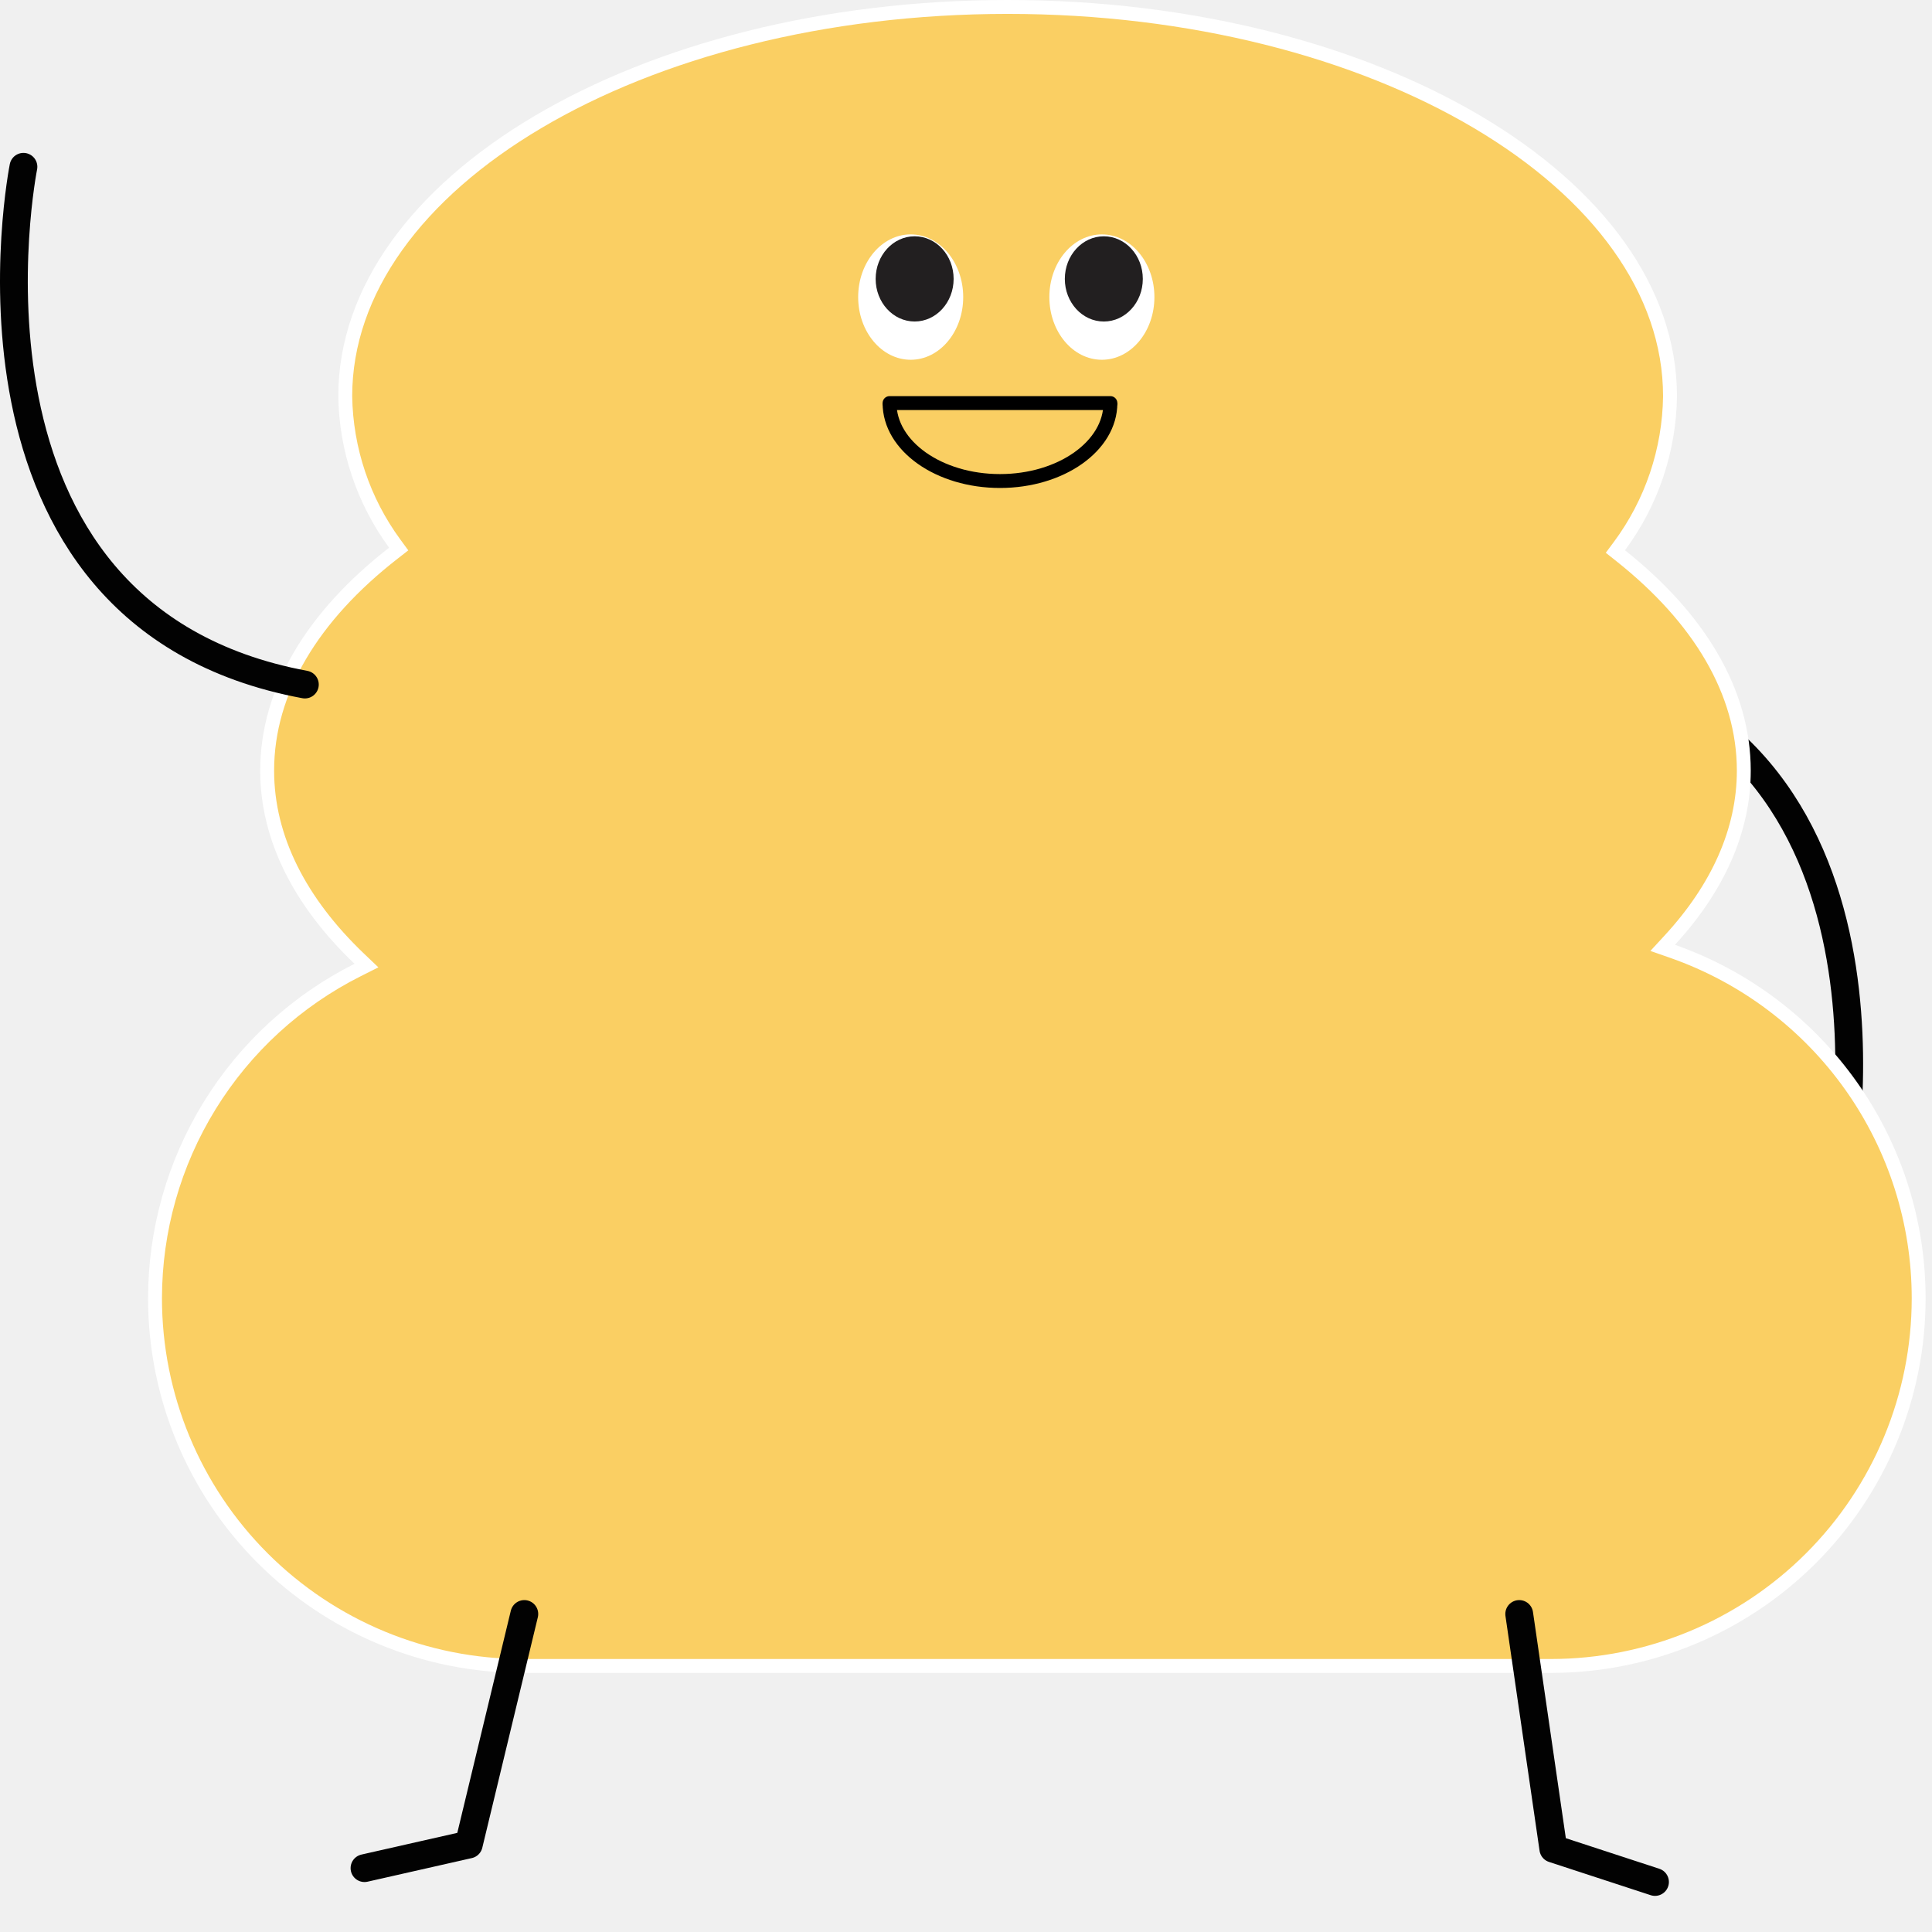
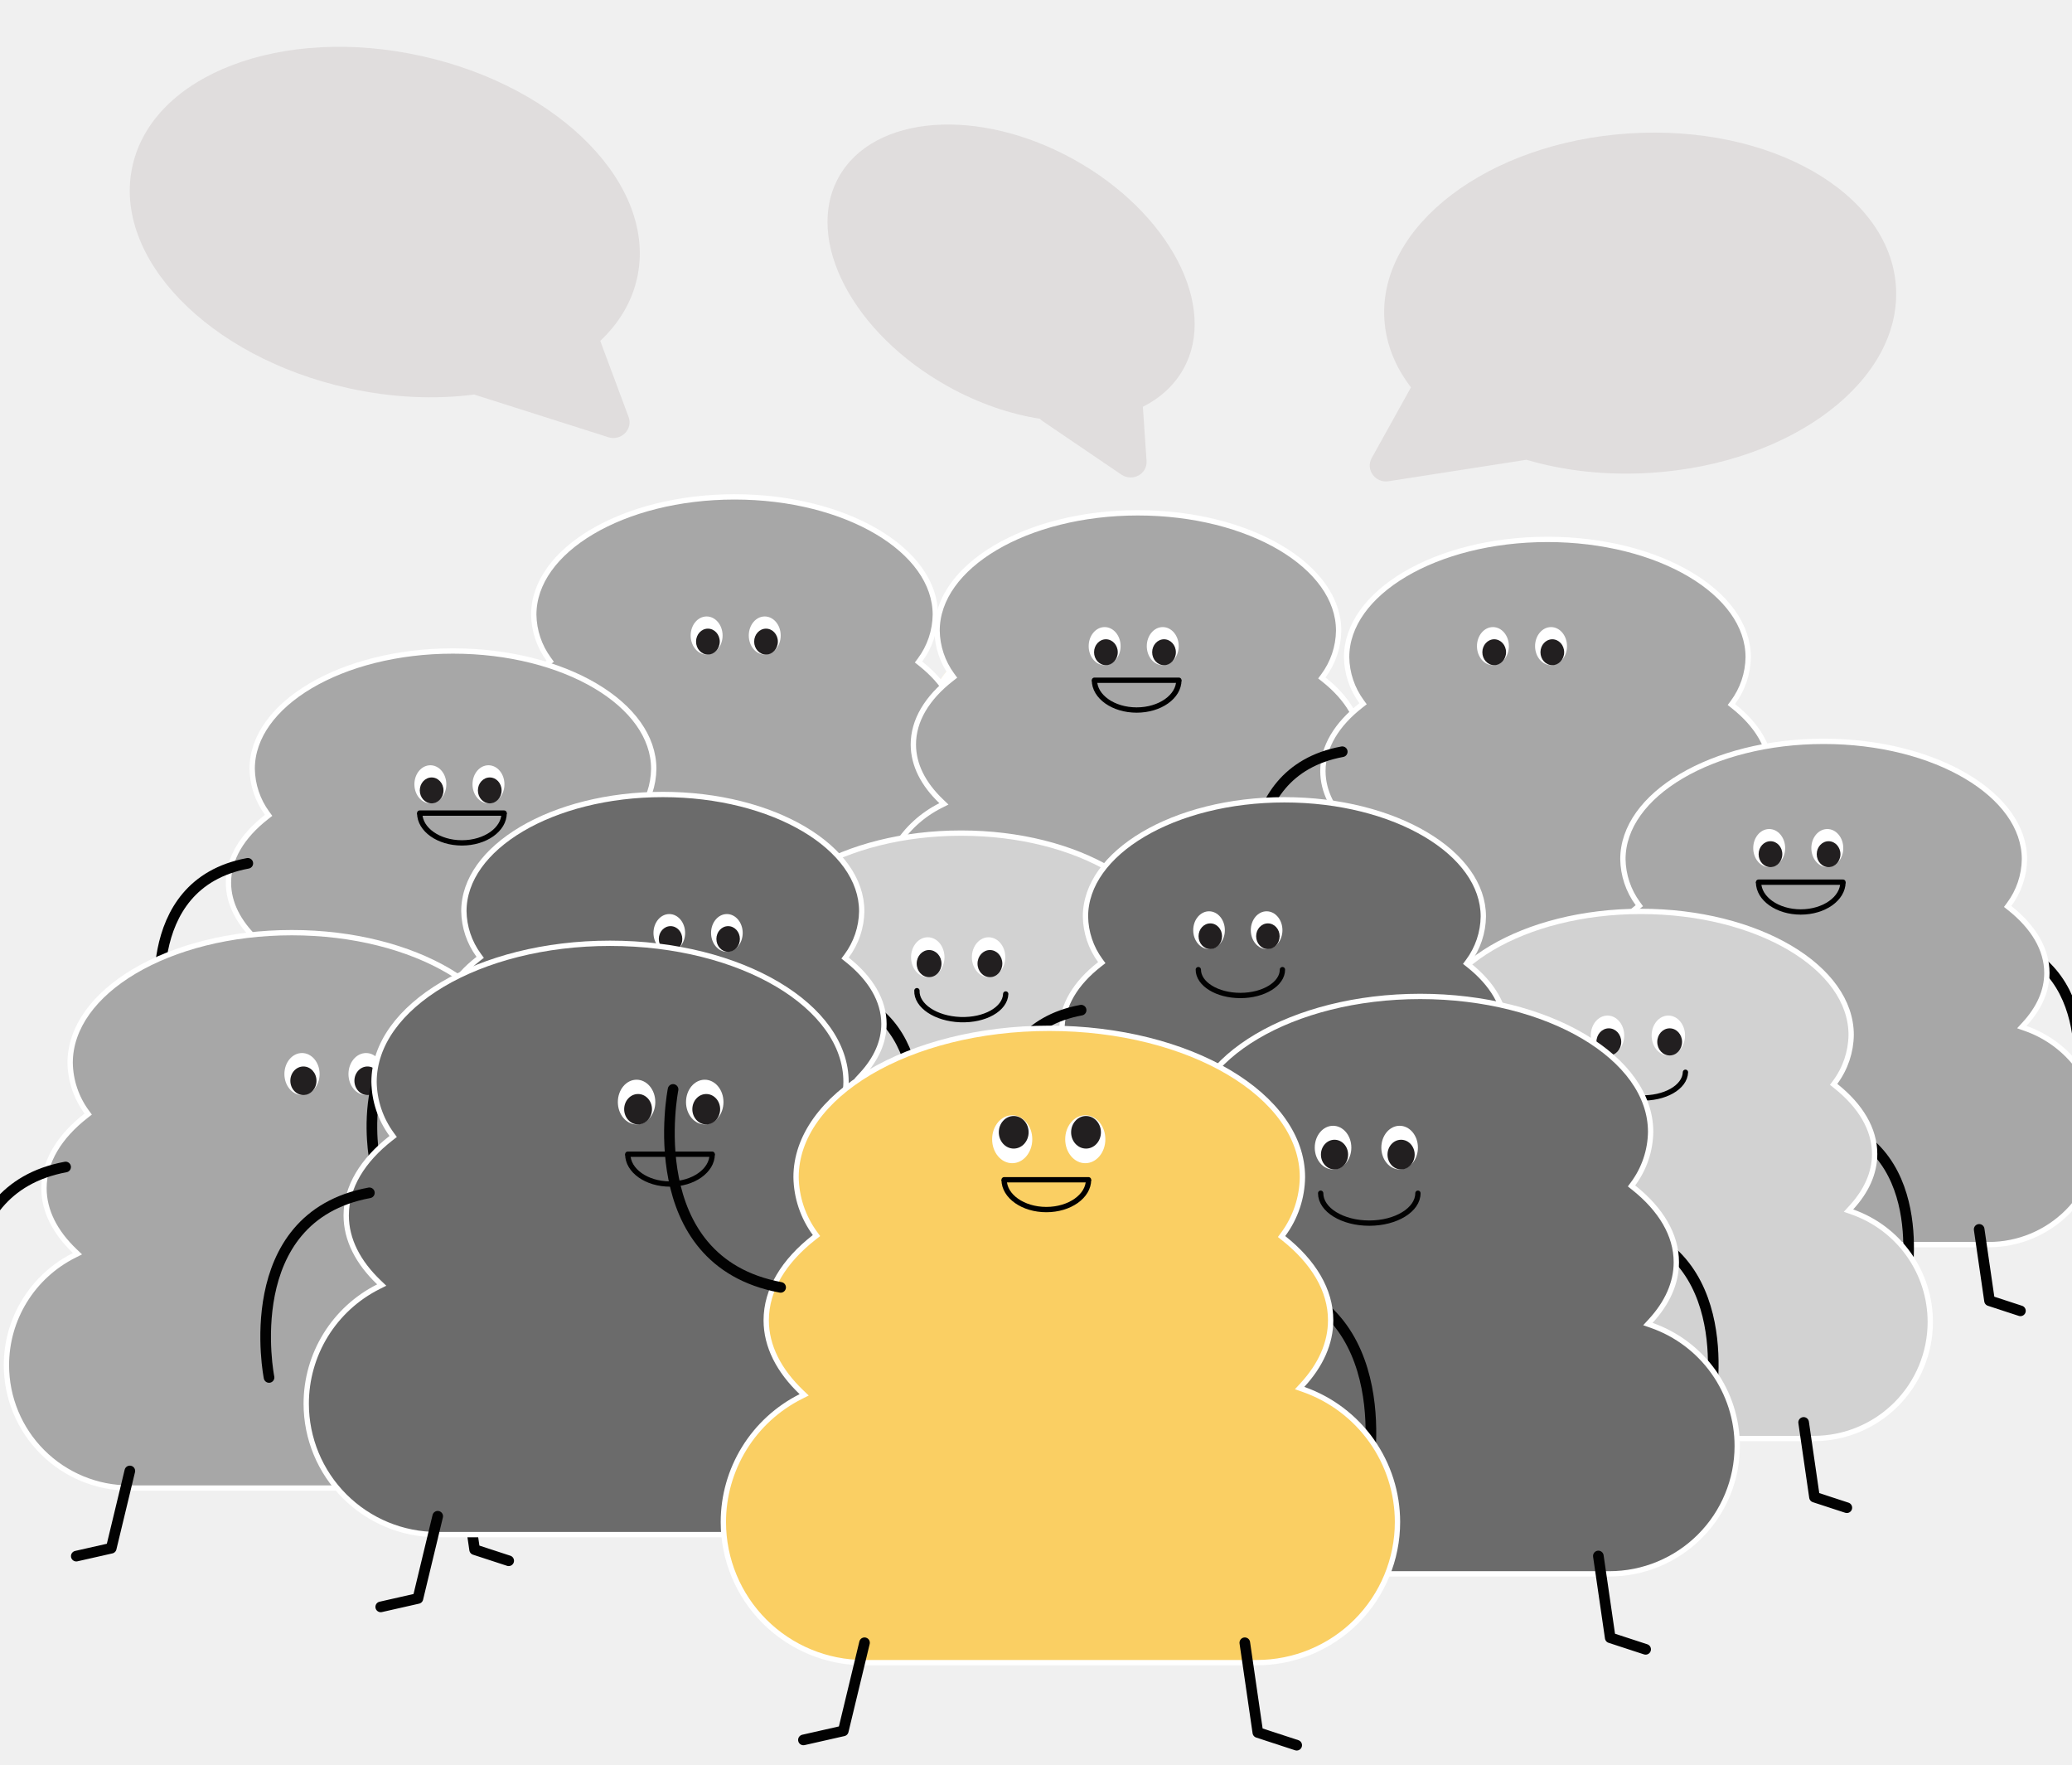
- <svg xmlns="http://www.w3.org/2000/svg" width="139" height="139" viewBox="0 0 139 139" fill="none">
-   <path d="M132.356 84.805C132.356 84.805 138.824 52.521 112.109 47.556" stroke="#020202" stroke-width="2" stroke-linecap="round" stroke-linejoin="round" />
-   <path d="M120.137 67.636L119.622 68.195L120.339 68.446C125.514 70.263 129.997 73.64 133.168 78.112C136.339 82.584 138.042 87.929 138.041 93.41C138.041 100.424 135.253 107.152 130.289 112.112C125.325 117.072 118.592 119.859 111.571 119.859H37.623C30.603 119.859 23.87 117.072 18.906 112.112C13.942 107.152 11.153 100.424 11.153 93.41C11.154 88.509 12.517 83.706 15.091 79.534C17.665 75.363 21.349 71.989 25.73 69.788L26.365 69.469L25.851 68.979C21.599 64.92 19.221 60.309 19.221 55.442C19.221 49.695 22.509 44.305 28.302 39.799L28.685 39.5L28.398 39.108C26.139 36.028 24.896 32.323 24.839 28.505C24.841 20.882 30.066 13.892 38.702 8.78C47.328 3.674 59.277 0.5 72.499 0.5C85.721 0.5 97.668 3.674 106.292 8.78C114.927 13.892 120.15 20.882 120.151 28.506C120.103 32.394 118.829 36.168 116.51 39.291L116.221 39.68L116.6 39.981C122.24 44.457 125.46 49.778 125.46 55.442C125.46 59.781 123.56 63.92 120.137 67.636Z" fill="#FACF63" stroke="white" />
-   <path d="M1.687 12C1.687 12 -4.774 44.285 21.934 49.25" stroke="#020202" stroke-width="2" stroke-linecap="round" stroke-linejoin="round" />
-   <path d="M37.723 116.12L33.727 132.706L26.224 134.405" stroke="#020202" stroke-width="2" stroke-linecap="round" stroke-linejoin="round" />
-   <path d="M109.302 116.12L111.755 133.008L119.071 135.401" stroke="#020202" stroke-width="2" stroke-linecap="round" stroke-linejoin="round" />
-   <path d="M65.521 25.884C67.608 25.884 69.299 23.864 69.299 21.374C69.299 18.884 67.608 16.864 65.521 16.864C63.434 16.864 61.742 18.884 61.742 21.374C61.742 23.864 63.434 25.884 65.521 25.884Z" fill="white" />
-   <path d="M65.805 23.131C67.355 23.131 68.61 21.759 68.61 20.066C68.61 18.372 67.355 17 65.805 17C64.256 17 63 18.372 63 20.066C63 21.759 64.256 23.131 65.805 23.131Z" fill="#221F20" />
-   <path d="M79.276 25.884C81.363 25.884 83.055 23.865 83.055 21.375C83.055 18.884 81.363 16.865 79.276 16.865C77.189 16.865 75.497 18.884 75.497 21.375C75.497 23.865 77.189 25.884 79.276 25.884Z" fill="white" />
-   <path d="M79.416 23.132C80.965 23.132 82.221 21.759 82.221 20.067C82.221 18.373 80.965 17.001 79.416 17.001C77.866 17.001 76.61 18.373 76.61 20.067C76.61 21.759 77.866 23.132 79.416 23.132Z" fill="#221F20" />
-   <path d="M79.889 29C79.889 32.097 76.332 34.608 71.945 34.608C67.557 34.608 64 32.097 64 29" stroke="black" />
-   <path d="M64 29H79.889" stroke="black" stroke-linecap="round" />
+ <svg xmlns="http://www.w3.org/2000/svg" width="390" height="332" viewBox="0 0 390 332" fill="none">
+   <mask id="path-1-inside-1_1821_811" fill="white">
+     <path fill-rule="evenodd" clip-rule="evenodd" d="M232.215 144.458C232.215 155.199 226.316 164.596 217.502 169.743C230.871 175.669 241.927 188.026 242.284 199.695C242.286 199.709 242.288 199.722 242.291 199.736L249.718 245.262C251.108 253.781 244.533 261.516 235.901 261.516H168.003C159.391 261.516 152.821 253.815 154.178 245.31L161.357 200.32C161.451 199.736 161.579 199.166 161.74 198.61C162.7 187.189 173.34 175.323 186.259 169.625C177.557 164.453 171.748 155.117 171.748 144.458C171.748 128.189 185.284 115 201.981 115C218.679 115 232.215 128.189 232.215 144.458Z" />
+   </mask>
+   <path fill-rule="evenodd" clip-rule="evenodd" d="M232.215 144.458C232.215 155.199 226.316 164.596 217.502 169.743C230.871 175.669 241.927 188.026 242.284 199.695C242.286 199.709 242.288 199.722 242.291 199.736L249.718 245.262C251.108 253.781 244.533 261.516 235.901 261.516H168.003C159.391 261.516 152.821 253.815 154.178 245.31L161.357 200.32C161.451 199.736 161.579 199.166 161.74 198.61C162.7 187.189 173.34 175.323 186.259 169.625C177.557 164.453 171.748 155.117 171.748 144.458C171.748 128.189 185.284 115 201.981 115C218.679 115 232.215 128.189 232.215 144.458Z" fill="#FFECBA" />
+   <path d="M217.502 169.743L216.494 168.016L213.118 169.988L216.692 171.572L217.502 169.743ZM242.284 199.695L240.285 199.756L240.289 199.891L240.311 200.023L242.284 199.695ZM242.291 199.736L244.264 199.414L244.264 199.414L242.291 199.736ZM249.718 245.262L247.744 245.584L247.744 245.584L249.718 245.262ZM154.178 245.31L152.203 244.995L152.203 244.995L154.178 245.31ZM161.357 200.32L159.382 200.005L159.382 200.005L161.357 200.32ZM161.74 198.61L163.661 199.168L163.717 198.977L163.733 198.778L161.74 198.61ZM186.259 169.625L187.066 171.455L190.617 169.889L187.281 167.906L186.259 169.625ZM218.511 171.471C227.898 165.989 234.215 155.955 234.215 144.458H230.215C230.215 154.442 224.734 163.204 216.494 168.016L218.511 171.471ZM244.283 199.634C244.086 193.205 240.964 186.78 236.299 181.273C231.619 175.748 225.266 170.997 218.313 167.915L216.692 171.572C223.108 174.416 228.967 178.806 233.247 183.858C237.541 188.928 240.125 194.515 240.285 199.756L244.283 199.634ZM240.311 200.023C240.313 200.034 240.315 200.046 240.317 200.059L244.264 199.414C244.262 199.399 244.259 199.383 244.257 199.367L240.311 200.023ZM240.317 200.058L247.744 245.584L251.692 244.94L244.264 199.414L240.317 200.058ZM247.744 245.584C248.936 252.886 243.3 259.516 235.901 259.516V263.516C245.766 263.516 253.281 254.676 251.692 244.94L247.744 245.584ZM235.901 259.516H168.003V263.516H235.901V259.516ZM168.003 259.516C160.621 259.516 154.99 252.915 156.153 245.625L152.203 244.995C150.652 254.714 158.161 263.516 168.003 263.516V259.516ZM156.153 245.625L163.332 200.635L159.382 200.005L152.203 244.995L156.153 245.625ZM163.332 200.635C163.412 200.134 163.523 199.644 163.661 199.168L159.82 198.052C159.635 198.687 159.489 199.339 159.382 200.005L163.332 200.635ZM185.452 167.795C178.723 170.763 172.59 175.332 167.999 180.667C163.42 185.987 160.273 192.192 159.747 198.443L163.733 198.778C164.168 193.607 166.82 188.169 171.031 183.276C175.23 178.397 180.876 174.185 187.066 171.455L185.452 167.795ZM169.748 144.458C169.748 155.867 175.969 165.835 185.237 171.344L187.281 167.906C179.145 163.07 173.748 154.366 173.748 144.458H169.748ZM201.981 113C184.228 113 169.748 127.036 169.748 144.458H173.748C173.748 129.342 186.339 117 201.981 117V113ZM234.215 144.458C234.215 127.036 219.734 113 201.981 113V117C217.623 117 230.215 129.342 230.215 144.458H234.215Z" fill="white" mask="url(#path-1-inside-1_1821_811)" />
+   <path d="M185.857 160.433C185.857 160.433 191.001 134.762 169.758 130.814" stroke="#020202" stroke-width="2" stroke-linecap="round" stroke-linejoin="round" />
+   <path d="M176.066 146.711L175.551 147.27L176.268 147.522C180.363 148.959 183.91 151.632 186.42 155.17C188.929 158.708 190.276 162.938 190.276 167.275C190.276 172.825 188.069 178.148 184.141 182.073C180.213 185.998 174.886 188.203 169.33 188.203H110.531C104.976 188.203 99.648 185.998 95.72 182.073C91.792 178.148 89.585 172.825 89.585 167.275C89.586 163.397 90.664 159.596 92.701 156.296C94.738 152.995 97.653 150.325 101.12 148.583L101.754 148.265L101.241 147.775C97.873 144.56 96.001 140.919 96.001 137.085C96.001 132.558 98.591 128.298 103.181 124.727L103.565 124.428L103.278 124.036C101.495 121.605 100.513 118.679 100.468 115.665C100.469 109.655 104.59 104.125 111.441 100.07C118.282 96.021 127.764 93.5 138.262 93.5C148.761 93.5 158.241 96.021 165.081 100.07C171.93 104.125 176.049 109.655 176.051 115.666C176.012 118.736 175.006 121.716 173.175 124.181L172.886 124.57L173.266 124.871C177.735 128.418 180.272 132.623 180.272 137.085C180.272 140.503 178.775 143.77 176.066 146.711Z" fill="#A7A7A7" stroke="white" />
+   <path d="M86.546 160.619C86.546 160.619 81.409 134.948 102.646 131" stroke="#020202" stroke-width="2" stroke-linecap="round" stroke-linejoin="round" />
+   <path d="M110.61 185.333L107.433 198.521L101.466 199.872" stroke="#020202" stroke-width="2" stroke-linecap="round" stroke-linejoin="round" />
+   <path d="M167.526 185.333L169.477 198.761L175.294 200.664" stroke="#020202" stroke-width="2" stroke-linecap="round" stroke-linejoin="round" />
+   <path d="M133.005 123.171C134.664 123.171 136.01 121.566 136.01 119.586C136.01 117.605 134.664 116 133.005 116C131.345 116 130 117.605 130 119.586C130 121.566 131.345 123.171 133.005 123.171Z" fill="white" />
+   <path d="M133.245 123.17C134.477 123.17 135.475 122.079 135.475 120.733C135.475 119.386 134.477 118.295 133.245 118.295C132.013 118.295 131.014 119.386 131.014 120.733C131.014 122.079 132.013 123.17 133.245 123.17Z" fill="#221F20" />
+   <path d="M143.943 123.172C145.602 123.172 146.947 121.567 146.947 119.586C146.947 117.606 145.602 116 143.943 116C142.283 116 140.938 117.606 140.938 119.586C140.938 121.567 142.283 123.172 143.943 123.172Z" fill="white" />
+   <path d="M144.182 123.171C145.414 123.171 146.413 122.08 146.413 120.734C146.413 119.387 145.414 118.296 144.182 118.296C142.95 118.296 141.952 119.387 141.952 120.734C141.952 122.08 142.95 123.171 144.182 123.171Z" fill="#221F20" />
+   <path d="M261.772 163.433C261.772 163.433 266.915 137.762 245.672 133.814" stroke="#020202" stroke-width="2" stroke-linecap="round" stroke-linejoin="round" />
+   <path d="M251.981 149.711L251.466 150.27L252.183 150.522C256.278 151.959 259.825 154.632 262.334 158.17C264.843 161.708 266.191 165.938 266.19 170.275C266.19 175.825 263.984 181.148 260.056 185.073C256.128 188.998 250.8 191.203 245.245 191.203H186.445C180.89 191.203 175.563 188.998 171.635 185.073C167.707 181.148 165.5 175.825 165.5 170.275C165.5 166.397 166.579 162.596 168.616 159.296C170.653 155.995 173.567 153.325 177.035 151.583L177.669 151.265L177.156 150.775C173.788 147.56 171.915 143.919 171.915 140.085C171.915 135.558 174.505 131.298 179.096 127.727L179.48 127.428L179.192 127.036C177.409 124.605 176.427 121.679 176.382 118.665C176.384 112.655 180.505 107.125 187.355 103.07C194.196 99.021 203.679 96.5 214.177 96.5C224.675 96.5 234.156 99.021 240.995 103.07C247.845 107.125 251.964 112.655 251.965 118.666C251.927 121.736 250.921 124.716 249.09 127.181L248.801 127.57L249.18 127.871C253.65 131.418 256.187 135.623 256.187 140.085C256.187 143.503 254.69 146.77 251.981 149.711Z" fill="#A7A7A7" stroke="white" />
+   <path d="M186.524 188.333L183.347 201.521L177.381 202.872" stroke="#020202" stroke-width="2" stroke-linecap="round" stroke-linejoin="round" />
+   <path d="M243.441 188.333L245.391 201.761L251.209 203.664" stroke="#020202" stroke-width="2" stroke-linecap="round" stroke-linejoin="round" />
+   <path d="M207.919 125.171C209.579 125.171 210.924 123.566 210.924 121.586C210.924 119.605 209.579 118 207.919 118C206.26 118 204.915 119.605 204.915 121.586C204.915 123.566 206.26 125.171 207.919 125.171Z" fill="white" />
+   <path d="M208.159 125.17C209.391 125.17 210.39 124.079 210.39 122.733C210.39 121.386 209.391 120.295 208.159 120.295C206.927 120.295 205.929 121.386 205.929 122.733C205.929 124.079 206.927 125.17 208.159 125.17Z" fill="#221F20" />
+   <path d="M218.857 125.172C220.517 125.172 221.862 123.567 221.862 121.586C221.862 119.606 220.517 118 218.857 118C217.198 118 215.852 119.606 215.852 121.586C215.852 123.567 217.198 125.172 218.857 125.172Z" fill="white" />
+   <path d="M219.097 125.171C220.329 125.171 221.327 124.08 221.327 122.734C221.327 121.387 220.329 120.296 219.097 120.296C217.865 120.296 216.866 121.387 216.866 122.734C216.866 124.08 217.865 125.171 219.097 125.171Z" fill="#221F20" />
+   <path d="M129.099 189.619C129.099 189.619 134.243 163.948 113 160" stroke="#020202" stroke-width="2" stroke-linecap="round" stroke-linejoin="round" />
+   <path d="M123.066 175.711L122.551 176.27L123.268 176.522C127.363 177.959 130.91 180.632 133.42 184.17C135.929 187.708 137.276 191.938 137.276 196.275C137.276 201.825 135.069 207.148 131.141 211.073C127.213 214.998 121.886 217.203 116.33 217.203H57.531C51.975 217.203 46.648 214.998 42.72 211.073C38.792 207.148 36.585 201.825 36.585 196.275C36.586 192.397 37.664 188.596 39.701 185.296C41.738 181.995 44.653 179.325 48.12 177.583L48.754 177.265L48.241 176.775C44.873 173.56 43.001 169.919 43.001 166.085C43.001 161.558 45.591 157.298 50.181 153.727L50.565 153.428L50.278 153.036C48.495 150.605 47.513 147.679 47.468 144.665C47.469 138.655 51.59 133.125 58.441 129.07C65.282 125.021 74.764 122.5 85.262 122.5C95.76 122.5 105.241 125.021 112.081 129.07C118.93 133.125 123.049 138.655 123.051 144.666C123.012 147.736 122.006 150.716 120.175 153.181L119.886 153.57L120.266 153.871C124.735 157.418 127.272 161.623 127.272 166.085C127.272 169.503 125.775 172.77 123.066 175.711Z" fill="#A7A7A7" stroke="white" />
+   <path d="M30.546 192.072C30.546 192.072 25.409 166.401 46.645 162.453" stroke="#020202" stroke-width="2" stroke-linecap="round" stroke-linejoin="round" />
+   <path d="M57.61 214.333L54.433 227.521L48.466 228.872" stroke="#020202" stroke-width="2" stroke-linecap="round" stroke-linejoin="round" />
+   <path d="M114.526 214.333L116.477 227.761L122.294 229.664" stroke="#020202" stroke-width="2" stroke-linecap="round" stroke-linejoin="round" />
+   <path d="M81.005 151.171C82.664 151.171 84.01 149.566 84.01 147.586C84.01 145.605 82.664 144 81.005 144C79.345 144 78 145.605 78 147.586C78 149.566 79.345 151.171 81.005 151.171Z" fill="white" />
+   <path d="M81.245 151.17C82.477 151.17 83.475 150.079 83.475 148.733C83.475 147.386 82.477 146.295 81.245 146.295C80.013 146.295 79.014 147.386 79.014 148.733C79.014 150.079 80.013 151.17 81.245 151.17Z" fill="#221F20" />
+   <path d="M91.943 151.172C93.602 151.172 94.947 149.567 94.947 147.586C94.947 145.606 93.602 144 91.943 144C90.283 144 88.938 145.606 88.938 147.586C88.938 149.567 90.283 151.172 91.943 151.172Z" fill="white" />
+   <path d="M92.182 151.171C93.414 151.171 94.413 150.08 94.413 148.734C94.413 147.387 93.414 146.296 92.182 146.296C90.95 146.296 89.951 147.387 89.951 148.734C89.951 150.08 90.95 151.171 92.182 151.171Z" fill="#221F20" />
+   <path d="M107.394 249.341C107.394 249.341 113.064 221.04 89.645 216.688" stroke="#020202" stroke-width="2" stroke-linecap="round" stroke-linejoin="round" />
+   <path d="M96.638 234.248L96.123 234.807L96.84 235.059C101.364 236.647 105.284 239.6 108.056 243.509C110.828 247.419 112.317 252.092 112.317 256.884C112.317 263.016 109.879 268.898 105.539 273.234C101.199 277.571 95.312 280.007 89.174 280.007H24.351C18.213 280.007 12.327 277.571 7.987 273.234C3.647 268.898 1.209 263.016 1.209 256.884C1.209 252.6 2.401 248.4 4.652 244.753C6.902 241.106 10.123 238.156 13.954 236.232L14.588 235.913L14.074 235.423C10.355 231.873 8.281 227.846 8.281 223.601C8.281 218.589 11.149 213.88 16.217 209.936L16.601 209.638L16.314 209.246C14.342 206.557 13.256 203.321 13.206 199.987C13.208 193.336 17.767 187.225 25.328 182.75C32.879 178.281 43.342 175.5 54.924 175.5C66.505 175.5 76.966 178.281 84.516 182.75C92.075 187.225 96.633 193.336 96.634 199.988C96.592 203.383 95.479 206.679 93.454 209.406L93.165 209.795L93.545 210.096C98.479 214.013 101.288 218.661 101.288 223.601C101.288 227.385 99.631 230.999 96.638 234.248Z" fill="#A7A7A7" stroke="white" />
+   <path d="M-5.398 252.25C-5.398 252.25 -11.061 223.949 12.351 219.597" stroke="#020202" stroke-width="2" stroke-linecap="round" stroke-linejoin="round" />
+   <path d="M24.438 276.792L20.936 291.331L14.358 292.82" stroke="#020202" stroke-width="2" stroke-linecap="round" stroke-linejoin="round" />
+   <path d="M87.185 276.792L89.335 291.596L95.749 293.693" stroke="#020202" stroke-width="2" stroke-linecap="round" stroke-linejoin="round" />
+   <path d="M56.844 206.057C58.674 206.057 60.157 204.288 60.157 202.104C60.157 199.921 58.674 198.151 56.844 198.151C55.015 198.151 53.532 199.921 53.532 202.104C53.532 204.288 55.015 206.057 56.844 206.057Z" fill="white" />
+   <path d="M57.109 206.056C58.467 206.056 59.568 204.853 59.568 203.369C59.568 201.885 58.467 200.682 57.109 200.682C55.751 200.682 54.65 201.885 54.65 203.369C54.65 204.853 55.751 206.056 57.109 206.056Z" fill="#221F20" />
+   <path d="M68.903 206.058C70.732 206.058 72.215 204.288 72.215 202.105C72.215 199.922 70.732 198.152 68.903 198.152C67.073 198.152 65.59 199.922 65.59 202.105C65.59 204.288 67.073 206.058 68.903 206.058Z" fill="white" />
+   <path d="M69.167 206.057C70.525 206.057 71.626 204.854 71.626 203.37C71.626 201.886 70.525 200.683 69.167 200.683C67.809 200.683 66.708 201.886 66.708 203.37C66.708 204.854 67.809 206.057 69.167 206.057Z" fill="#221F20" />
+   <path d="M338.857 168.433C338.857 168.433 344.001 142.762 322.758 138.814" stroke="#020202" stroke-width="2" stroke-linecap="round" stroke-linejoin="round" />
+   <path d="M329.066 154.711L328.551 155.27L329.268 155.522C333.363 156.959 336.91 159.632 339.42 163.17C341.929 166.708 343.276 170.938 343.276 175.275C343.276 180.825 341.069 186.148 337.141 190.073C333.213 193.998 327.886 196.203 322.33 196.203H263.531C257.976 196.203 252.648 193.998 248.72 190.073C244.792 186.148 242.585 180.825 242.585 175.275C242.586 171.397 243.664 167.596 245.701 164.296C247.738 160.995 250.653 158.325 254.12 156.583L254.754 156.265L254.241 155.775C250.873 152.56 249.001 148.919 249.001 145.085C249.001 140.558 251.591 136.298 256.181 132.727L256.565 132.428L256.278 132.036C254.495 129.605 253.513 126.679 253.468 123.665C253.469 117.655 257.59 112.125 264.441 108.07C271.282 104.021 280.764 101.5 291.262 101.5C301.761 101.5 311.241 104.021 318.081 108.07C324.93 112.125 329.049 117.655 329.051 123.666C329.012 126.736 328.006 129.716 326.175 132.181L325.886 132.57L326.266 132.871C330.735 136.418 333.272 140.623 333.272 145.085C333.272 148.503 331.775 151.77 329.066 154.711Z" fill="#A7A7A7" stroke="white" />
+   <path d="M236.546 171.072C236.546 171.072 231.409 145.401 252.646 141.453" stroke="#020202" stroke-width="2" stroke-linecap="round" stroke-linejoin="round" />
+   <path d="M263.61 193.333L260.433 206.521L254.466 207.872" stroke="#020202" stroke-width="2" stroke-linecap="round" stroke-linejoin="round" />
+   <path d="M320.526 193.333L322.477 206.761L328.294 208.664" stroke="#020202" stroke-width="2" stroke-linecap="round" stroke-linejoin="round" />
+   <path d="M281.005 125.171C282.664 125.171 284.01 123.566 284.01 121.586C284.01 119.605 282.664 118 281.005 118C279.345 118 278 119.605 278 121.586C278 123.566 279.345 125.171 281.005 125.171Z" fill="white" />
+   <path d="M281.245 125.17C282.477 125.17 283.475 124.079 283.475 122.733C283.475 121.386 282.477 120.295 281.245 120.295C280.013 120.295 279.014 121.386 279.014 122.733C279.014 124.079 280.013 125.17 281.245 125.17Z" fill="#221F20" />
+   <path d="M291.943 125.172C293.602 125.172 294.947 123.567 294.947 121.586C294.947 119.606 293.602 118 291.943 118C290.283 118 288.938 119.606 288.938 121.586C288.938 123.567 290.283 125.172 291.943 125.172Z" fill="white" />
+   <path d="M292.182 125.171C293.414 125.171 294.413 124.08 294.413 122.734C294.413 121.387 293.414 120.296 292.182 120.296C290.95 120.296 289.952 121.387 289.952 122.734C289.952 124.08 290.95 125.171 292.182 125.171Z" fill="#221F20" />
+   <path d="M390.857 206.433C390.857 206.433 396.001 180.762 374.758 176.814" stroke="#020202" stroke-width="2" stroke-linecap="round" stroke-linejoin="round" />
+   <path d="M381.066 192.711L380.551 193.27L381.268 193.522C385.363 194.959 388.91 197.632 391.42 201.17C393.929 204.708 395.276 208.938 395.276 213.275C395.276 218.825 393.069 224.148 389.141 228.073C385.213 231.998 379.886 234.203 374.33 234.203H315.531C309.976 234.203 304.648 231.998 300.72 228.073C296.792 224.148 294.585 218.825 294.585 213.275C294.586 209.397 295.664 205.596 297.701 202.296C299.738 198.995 302.653 196.325 306.12 194.583L306.754 194.265L306.241 193.775C302.873 190.56 301.001 186.919 301.001 183.085C301.001 178.558 303.591 174.298 308.181 170.727L308.565 170.428L308.278 170.036C306.495 167.605 305.513 164.679 305.468 161.665C305.469 155.655 309.59 150.125 316.441 146.07C323.282 142.021 332.764 139.5 343.262 139.5C353.761 139.5 363.241 142.021 370.081 146.07C376.93 150.125 381.049 155.655 381.051 161.666C381.012 164.736 380.006 167.716 378.175 170.181L377.886 170.57L378.266 170.871C382.735 174.418 385.272 178.623 385.272 183.085C385.272 186.503 383.775 189.77 381.066 192.711Z" fill="#A7A7A7" stroke="white" />
+   <path d="M288.546 209.072C288.546 209.072 283.409 183.401 304.646 179.453" stroke="#020202" stroke-width="2" stroke-linecap="round" stroke-linejoin="round" />
+   <path d="M315.61 231.333L312.433 244.521L306.466 245.872" stroke="#020202" stroke-width="2" stroke-linecap="round" stroke-linejoin="round" />
+   <path d="M372.526 231.333L374.477 244.761L380.294 246.664" stroke="#020202" stroke-width="2" stroke-linecap="round" stroke-linejoin="round" />
+   <path d="M333.005 163.171C334.664 163.171 336.01 161.566 336.01 159.586C336.01 157.605 334.664 156 333.005 156C331.345 156 330 157.605 330 159.586C330 161.566 331.345 163.171 333.005 163.171Z" fill="white" />
+   <path d="M333.245 163.17C334.477 163.17 335.475 162.079 335.475 160.733C335.475 159.386 334.477 158.295 333.245 158.295C332.013 158.295 331.014 159.386 331.014 160.733C331.014 162.079 332.013 163.17 333.245 163.17Z" fill="#221F20" />
+   <path d="M343.943 163.172C345.602 163.172 346.947 161.567 346.947 159.586C346.947 157.606 345.602 156 343.943 156C342.283 156 340.938 157.606 340.938 159.586C340.938 161.567 342.283 163.172 343.943 163.172Z" fill="white" />
+   <path d="M344.182 163.171C345.414 163.171 346.413 162.08 346.413 160.734C346.413 159.387 345.414 158.296 344.182 158.296C342.95 158.296 341.952 159.387 341.952 160.734C341.952 162.08 342.95 163.171 344.182 163.171Z" fill="#221F20" />
+   <path d="M230.735 226.859C230.735 226.859 236.119 199.985 213.881 195.852" stroke="#020202" stroke-width="2" stroke-linecap="round" stroke-linejoin="round" />
+   <path d="M220.502 212.51L219.987 213.069L220.704 213.321C224.995 214.827 228.713 217.628 231.342 221.336C233.972 225.044 235.384 229.477 235.384 234.022C235.384 239.839 233.071 245.417 228.955 249.53C224.838 253.644 219.255 255.954 213.433 255.954H151.878C146.056 255.954 140.473 253.644 136.357 249.53C132.24 245.417 129.928 239.839 129.928 234.022C129.928 229.958 131.059 225.975 133.193 222.516C135.328 219.057 138.382 216.259 142.016 214.434L142.65 214.115L142.137 213.625C138.608 210.257 136.644 206.439 136.644 202.417C136.644 197.668 139.361 193.203 144.17 189.461L144.554 189.163L144.266 188.771C142.397 186.221 141.367 183.154 141.32 179.994C141.322 173.69 145.643 167.895 152.819 163.647C159.985 159.406 169.916 156.766 180.909 156.766C191.903 156.766 201.832 159.406 208.996 163.647C216.17 167.895 220.49 173.69 220.492 179.994C220.452 183.213 219.397 186.337 217.477 188.923L217.188 189.312L217.568 189.613C222.25 193.329 224.911 197.737 224.911 202.417C224.911 206.002 223.341 209.428 220.502 212.51Z" fill="#D2D2D2" stroke="white" />
+   <path d="M123.629 229.622C123.629 229.622 118.251 202.748 140.483 198.615" stroke="#020202" stroke-width="2" stroke-linecap="round" stroke-linejoin="round" />
+   <path d="M151.961 252.926L148.635 266.732L142.389 268.147" stroke="#020202" stroke-width="2" stroke-linecap="round" stroke-linejoin="round" />
+   <path d="M211.545 252.926L213.586 266.984L219.676 268.976" stroke="#020202" stroke-width="2" stroke-linecap="round" stroke-linejoin="round" />
+   <path d="M174.627 183.875C176.365 183.875 177.773 182.194 177.773 180.121C177.773 178.048 176.365 176.367 174.627 176.367C172.89 176.367 171.482 178.048 171.482 180.121C171.482 182.194 172.89 183.875 174.627 183.875Z" fill="white" />
+   <path d="M174.878 183.873C176.168 183.873 177.213 182.731 177.213 181.321C177.213 179.912 176.168 178.77 174.878 178.77C173.589 178.77 172.543 179.912 172.543 181.321C172.543 182.731 173.589 183.873 174.878 183.873Z" fill="#221F20" />
+   <path d="M186.078 183.875C187.815 183.875 189.223 182.194 189.223 180.121C189.223 178.048 187.815 176.368 186.078 176.368C184.34 176.368 182.932 178.048 182.932 180.121C182.932 182.194 184.34 183.875 186.078 183.875Z" fill="white" />
+   <path d="M186.328 183.874C187.618 183.874 188.663 182.732 188.663 181.322C188.663 179.913 187.618 178.771 186.328 178.771C185.039 178.771 183.993 179.913 183.993 181.322C183.993 182.732 185.039 183.874 186.328 183.874Z" fill="#221F20" />
+   <path d="M189.299 187.037C189.194 189.869 185.381 192.037 180.752 191.866C176.124 191.694 172.481 189.257 172.586 186.417" stroke="#020202" stroke-linecap="round" stroke-linejoin="round" />
+   <path d="M358.678 241.593C358.678 241.593 364.062 214.719 341.824 210.586" stroke="#020202" stroke-width="2" stroke-linecap="round" stroke-linejoin="round" />
+   <path d="M348.444 227.244L347.93 227.803L348.647 228.055C352.938 229.561 356.655 232.362 359.285 236.07C361.915 239.778 363.327 244.211 363.326 248.755C363.326 254.572 361.014 260.151 356.897 264.264C352.781 268.377 347.198 270.688 341.376 270.688H279.821C273.999 270.688 268.416 268.377 264.299 264.264C260.183 260.151 257.87 254.572 257.87 248.755C257.871 244.692 259.001 240.708 261.136 237.249C263.27 233.791 266.325 230.992 269.959 229.167L270.593 228.849L270.079 228.359C266.551 224.991 264.586 221.173 264.586 217.151C264.586 212.402 267.303 207.937 272.113 204.195L272.496 203.897L272.209 203.505C270.339 200.955 269.31 197.888 269.263 194.727C269.265 188.424 273.586 182.628 280.761 178.381C287.927 174.14 297.858 171.5 308.852 171.5C319.846 171.5 329.775 174.14 336.939 178.381C344.113 182.628 348.433 188.424 348.434 194.728C348.394 197.947 347.339 201.071 345.42 203.657L345.131 204.045L345.51 204.346C350.192 208.063 352.854 212.47 352.854 217.151C352.854 220.736 351.283 224.162 348.444 227.244Z" fill="#D2D2D2" stroke="white" />
+   <path d="M251.572 244.356C251.572 244.356 246.194 217.482 268.426 213.349" stroke="#020202" stroke-width="2" stroke-linecap="round" stroke-linejoin="round" />
+   <path d="M279.903 267.659L276.578 281.466L270.332 282.88" stroke="#020202" stroke-width="2" stroke-linecap="round" stroke-linejoin="round" />
+   <path d="M339.487 267.659L341.529 281.717L347.619 283.709" stroke="#020202" stroke-width="2" stroke-linecap="round" stroke-linejoin="round" />
+   <path d="M302.57 198.608C304.307 198.608 305.716 196.928 305.716 194.854C305.716 192.781 304.307 191.101 302.57 191.101C300.833 191.101 299.424 192.781 299.424 194.854C299.424 196.928 300.833 198.608 302.57 198.608Z" fill="white" />
+   <path d="M302.821 198.607C304.11 198.607 305.156 197.464 305.156 196.055C305.156 194.646 304.11 193.503 302.821 193.503C301.531 193.503 300.486 194.646 300.486 196.055C300.486 197.464 301.531 198.607 302.821 198.607Z" fill="#221F20" />
+   <path d="M314.02 198.609C315.758 198.609 317.166 196.928 317.166 194.855C317.166 192.782 315.758 191.101 314.02 191.101C312.283 191.101 310.875 192.782 310.875 194.855C310.875 196.928 312.283 198.609 314.02 198.609Z" fill="white" />
+   <path d="M314.271 198.608C315.561 198.608 316.606 197.465 316.606 196.056C316.606 194.647 315.561 193.504 314.271 193.504C312.981 193.504 311.936 194.647 311.936 196.056C311.936 197.465 312.981 198.608 314.271 198.608Z" fill="#221F20" />
+   <path d="M317.242 201.77C317.137 204.603 313.323 206.771 308.695 206.599C304.066 206.428 300.423 203.99 300.528 201.151" stroke="#020202" stroke-linecap="round" stroke-linejoin="round" />
+   <path d="M288.92 216.819C288.92 216.819 294.016 191.381 272.967 187.469" stroke="#020202" stroke-width="2" stroke-linecap="round" stroke-linejoin="round" />
+   <path d="M279.215 203.219L278.7 203.778L279.417 204.029C283.474 205.453 286.988 208.101 289.474 211.606C291.959 215.112 293.294 219.302 293.294 223.598C293.294 229.097 291.108 234.37 287.216 238.259C283.325 242.147 278.047 244.331 272.544 244.331H214.28C208.777 244.331 203.499 242.147 199.607 238.259C195.716 234.37 193.53 229.097 193.53 223.598C193.53 219.757 194.599 215.991 196.617 212.721C198.635 209.452 201.522 206.806 204.957 205.081L205.591 204.763L205.078 204.273C201.741 201.088 199.887 197.481 199.887 193.683C199.887 189.199 202.452 184.98 207 181.441L207.384 181.143L207.096 180.751C205.33 178.342 204.358 175.444 204.313 172.458C204.315 166.505 208.396 161.027 215.184 157.009C221.962 152.998 231.357 150.5 241.759 150.5C252.161 150.5 261.554 152.998 268.331 157.009C275.117 161.027 279.197 166.506 279.198 172.459C279.16 175.5 278.164 178.452 276.35 180.895L276.061 181.283L276.44 181.584C280.869 185.099 283.381 189.264 283.381 193.683C283.381 197.069 281.899 200.305 279.215 203.219Z" fill="#6B6B6B" stroke="white" />
+   <path d="M187.541 219.433C187.541 219.433 182.451 193.996 203.494 190.084" stroke="#020202" stroke-width="2" stroke-linecap="round" stroke-linejoin="round" />
+   <path d="M214.358 241.491L211.21 254.56L205.298 255.898" stroke="#020202" stroke-width="2" stroke-linecap="round" stroke-linejoin="round" />
+   <path d="M270.756 241.491L272.689 254.798L278.453 256.683" stroke="#020202" stroke-width="2" stroke-linecap="round" stroke-linejoin="round" />
+   <path d="M227.571 178.588C229.215 178.588 230.548 176.997 230.548 175.035C230.548 173.072 229.215 171.482 227.571 171.482C225.926 171.482 224.593 173.072 224.593 175.035C224.593 176.997 225.926 178.588 227.571 178.588Z" fill="white" />
+   <path d="M227.808 178.587C229.029 178.587 230.018 177.505 230.018 176.171C230.018 174.837 229.029 173.756 227.808 173.756C226.587 173.756 225.598 174.837 225.598 176.171C225.598 177.505 226.587 178.587 227.808 178.587Z" fill="#221F20" />
+   <path d="M238.408 178.588C240.053 178.588 241.386 176.998 241.386 175.035C241.386 173.073 240.053 171.482 238.408 171.482C236.764 171.482 235.431 173.073 235.431 175.035C235.431 176.998 236.764 178.588 238.408 178.588Z" fill="white" />
+   <path d="M238.646 178.587C239.867 178.587 240.856 177.506 240.856 176.172C240.856 174.838 239.867 173.756 238.646 173.756C237.425 173.756 236.436 174.838 236.436 176.172C236.436 177.506 237.425 178.587 238.646 178.587Z" fill="#221F20" />
+   <path d="M241.385 182.457C241.385 185.14 237.854 187.324 233.47 187.324C229.086 187.324 225.554 185.146 225.554 182.457" stroke="#020202" stroke-linecap="round" stroke-linejoin="round" />
+   <path d="M171.92 215.819C171.92 215.819 177.016 190.381 155.967 186.469" stroke="#020202" stroke-width="2" stroke-linecap="round" stroke-linejoin="round" />
+   <path d="M162.215 202.219L161.7 202.778L162.417 203.029C166.474 204.453 169.988 207.101 172.474 210.606C174.959 214.112 176.294 218.302 176.294 222.598C176.294 228.097 174.108 233.37 170.216 237.259C166.325 241.147 161.047 243.331 155.544 243.331H97.28C91.776 243.331 86.499 241.147 82.607 237.259C78.716 233.37 76.53 228.097 76.53 222.598C76.53 218.757 77.599 214.991 79.617 211.721C81.635 208.452 84.522 205.806 87.957 204.081L88.591 203.763L88.078 203.273C84.742 200.088 82.887 196.481 82.887 192.683C82.887 188.199 85.452 183.98 90 180.441L90.384 180.143L90.097 179.751C88.33 177.342 87.358 174.444 87.313 171.458C87.315 165.505 91.396 160.027 98.184 156.009C104.962 151.998 114.357 149.5 124.759 149.5C135.161 149.5 144.554 151.998 151.331 156.009C158.117 160.027 162.197 165.506 162.198 171.459C162.16 174.5 161.164 177.452 159.35 179.895L159.061 180.283L159.44 180.584C163.869 184.099 166.381 188.264 166.381 192.683C166.381 196.069 164.899 199.305 162.215 202.219Z" fill="#6B6B6B" stroke="white" />
+   <path d="M70.541 218.433C70.541 218.433 65.451 192.996 86.494 189.084" stroke="#020202" stroke-width="2" stroke-linecap="round" stroke-linejoin="round" />
+   <path d="M97.358 240.491L94.21 253.56L88.298 254.898" stroke="#020202" stroke-width="2" stroke-linecap="round" stroke-linejoin="round" />
+   <path d="M153.756 240.491L155.689 253.798L161.453 255.683" stroke="#020202" stroke-width="2" stroke-linecap="round" stroke-linejoin="round" />
+   <path d="M125.977 179.106C127.622 179.106 128.955 177.515 128.955 175.553C128.955 173.591 127.622 172 125.977 172C124.333 172 123 173.591 123 175.553C123 177.515 124.333 179.106 125.977 179.106Z" fill="white" />
+   <path d="M126.215 179.105C127.435 179.105 128.425 178.023 128.425 176.69C128.425 175.356 127.435 174.274 126.215 174.274C124.994 174.274 124.004 175.356 124.004 176.69C124.004 178.023 124.994 179.105 126.215 179.105Z" fill="#221F20" />
+   <path d="M136.815 179.107C138.46 179.107 139.793 177.516 139.793 175.554C139.793 173.591 138.46 172 136.815 172C135.171 172 133.838 173.591 133.838 175.554C133.838 177.516 135.171 179.107 136.815 179.107Z" fill="white" />
+   <path d="M137.053 179.106C138.273 179.106 139.263 178.024 139.263 176.69C139.263 175.356 138.273 174.275 137.053 174.275C135.832 174.275 134.842 175.356 134.842 176.69C134.842 178.024 135.832 179.106 137.053 179.106Z" fill="#221F20" />
+   <path d="M124.385 181.457C124.385 184.14 120.854 186.324 116.47 186.324C112.086 186.324 108.554 184.146 108.554 181.457" stroke="#020202" stroke-linecap="round" stroke-linejoin="round" />
+   <path d="M170.663 256.106C170.663 256.106 176.697 225.991 151.777 221.36" stroke="#020202" stroke-width="2" stroke-linecap="round" stroke-linejoin="round" />
+   <path d="M159.24 240.068L158.726 240.627L159.443 240.878C164.263 242.57 168.439 245.717 171.393 249.882C174.347 254.048 175.933 259.027 175.933 264.133C175.933 270.667 173.335 276.934 168.711 281.554C164.087 286.175 157.815 288.771 151.275 288.771H82.296C75.757 288.771 69.485 286.175 64.861 281.554C60.236 276.934 57.639 270.667 57.639 264.133C57.639 259.568 58.909 255.093 61.307 251.207C63.705 247.322 67.136 244.178 71.218 242.128L71.852 241.81L71.339 241.32C67.376 237.538 65.164 233.245 65.164 228.716C65.164 223.37 68.224 218.351 73.622 214.151L74.005 213.852L73.718 213.46C71.615 210.593 70.458 207.143 70.405 203.589C70.407 196.495 75.269 189.984 83.32 185.219C91.361 180.46 102.5 177.5 114.829 177.5C127.157 177.5 138.295 180.46 146.334 185.219C154.383 189.984 159.244 196.496 159.245 203.59C159.2 207.21 158.014 210.723 155.855 213.631L155.566 214.02L155.945 214.321C161.201 218.492 164.197 223.447 164.197 228.716C164.197 232.753 162.429 236.606 159.24 240.068Z" fill="#6B6B6B" stroke="white" />
+   <path d="M50.641 259.202C50.641 259.202 44.614 229.087 69.527 224.456" stroke="#020202" stroke-width="2" stroke-linecap="round" stroke-linejoin="round" />
+   <path d="M82.389 285.316L78.662 300.788L71.663 302.373" stroke="#020202" stroke-width="2" stroke-linecap="round" stroke-linejoin="round" />
+   <path d="M149.159 285.316L151.447 301.07L158.271 303.302" stroke="#020202" stroke-width="2" stroke-linecap="round" stroke-linejoin="round" />
+   <path d="M119.819 211.584C121.766 211.584 123.344 209.7 123.344 207.377C123.344 205.054 121.766 203.171 119.819 203.171C117.872 203.171 116.294 205.054 116.294 207.377C116.294 209.7 117.872 211.584 119.819 211.584Z" fill="white" />
+   <path d="M120.1 211.582C121.545 211.582 122.717 210.302 122.717 208.723C122.717 207.143 121.545 205.863 120.1 205.863C118.655 205.863 117.483 207.143 117.483 208.723C117.483 210.302 118.655 211.582 120.1 211.582Z" fill="#221F20" />
+   <path d="M132.65 211.584C134.597 211.584 136.175 209.701 136.175 207.378C136.175 205.054 134.597 203.171 132.65 203.171C130.703 203.171 129.125 205.054 129.125 207.378C129.125 209.701 130.703 211.584 132.65 211.584Z" fill="white" />
+   <path d="M132.931 211.583C134.376 211.583 135.548 210.303 135.548 208.724C135.548 207.144 134.376 205.864 132.931 205.864C131.486 205.864 130.314 207.144 130.314 208.724C130.314 210.303 131.486 211.583 132.931 211.583Z" fill="#221F20" />
+   <path d="M134.052 217.191C134.052 220.288 130.495 222.799 126.108 222.799C121.72 222.799 118.163 220.288 118.163 217.191" stroke="black" />
+   <path d="M118.163 217.191H134.052" stroke="black" stroke-linecap="round" />
+   <path d="M94.889 153C94.889 156.097 91.332 158.608 86.945 158.608C82.557 158.608 79 156.097 79 153" stroke="black" />
+   <path d="M79 153H94.889" stroke="black" stroke-linecap="round" />
+   <path d="M221.889 128C221.889 131.097 218.332 133.608 213.945 133.608C209.557 133.608 206 131.097 206 128" stroke="black" />
+   <path d="M206 128H221.889" stroke="black" stroke-linecap="round" />
+   <path d="M346.889 166C346.889 169.097 343.332 171.608 338.945 171.608C334.557 171.608 331 169.097 331 166" stroke="black" />
+   <path d="M331 166H346.889" stroke="black" stroke-linecap="round" />
+   <path d="M321.852 264.263C321.852 264.263 327.745 234.85 303.405 230.326" stroke="#020202" stroke-width="2" stroke-linecap="round" stroke-linejoin="round" />
+   <path d="M310.687 248.59L310.172 249.149L310.889 249.401C315.595 251.053 319.672 254.124 322.555 258.191C325.439 262.257 326.988 267.119 326.987 272.102C326.987 278.481 324.451 284.599 319.937 289.11C315.423 293.62 309.3 296.155 302.916 296.155H235.544C229.16 296.155 223.037 293.62 218.523 289.11C214.009 284.599 211.473 278.481 211.473 272.103C211.473 267.646 212.713 263.278 215.054 259.485C217.394 255.691 220.744 252.623 224.729 250.621L225.363 250.303L224.85 249.813C220.981 246.12 218.823 241.93 218.823 237.511C218.823 232.294 221.808 227.395 227.079 223.294L227.462 222.996L227.175 222.604C225.123 219.805 223.993 216.438 223.941 212.97C223.943 206.047 228.689 199.691 236.55 195.038C244.401 190.391 255.279 187.5 267.318 187.5C279.358 187.5 290.234 190.391 298.084 195.038C305.943 199.691 310.687 206.047 310.688 212.97C310.644 216.503 309.486 219.933 307.379 222.77L307.091 223.159L307.47 223.46C312.601 227.533 315.525 232.37 315.525 237.511C315.525 241.45 313.8 245.211 310.687 248.59Z" fill="#6B6B6B" stroke="white" />
+   <path d="M204.626 267.287C204.626 267.287 198.74 237.873 223.072 233.35" stroke="#020202" stroke-width="2" stroke-linecap="round" stroke-linejoin="round" />
+   <path d="M235.634 292.793L231.994 307.904L225.158 309.452" stroke="#020202" stroke-width="2" stroke-linecap="round" stroke-linejoin="round" />
+   <path d="M300.848 292.793L303.083 308.179L309.749 310.359" stroke="#020202" stroke-width="2" stroke-linecap="round" stroke-linejoin="round" />
+   <path d="M250.912 220.056C252.814 220.056 254.355 218.217 254.355 215.948C254.355 213.679 252.814 211.84 250.912 211.84C249.011 211.84 247.469 213.679 247.469 215.948C247.469 218.217 249.011 220.056 250.912 220.056Z" fill="white" />
+   <path d="M251.187 220.055C252.598 220.055 253.743 218.805 253.743 217.262C253.743 215.72 252.598 214.469 251.187 214.469C249.775 214.469 248.631 215.72 248.631 217.262C248.631 218.805 249.775 220.055 251.187 220.055Z" fill="#221F20" />
+   <path d="M263.444 220.057C265.346 220.057 266.887 218.218 266.887 215.949C266.887 213.679 265.346 211.84 263.444 211.84C261.543 211.84 260.001 213.679 260.001 215.949C260.001 218.218 261.543 220.057 263.444 220.057Z" fill="white" />
+   <path d="M263.719 220.056C265.13 220.056 266.275 218.805 266.275 217.263C266.275 215.721 265.13 214.47 263.719 214.47C262.307 214.47 261.163 215.721 261.163 217.263C261.163 218.805 262.307 220.056 263.719 220.056Z" fill="#221F20" />
+   <path d="M266.886 224.531C266.886 227.633 262.803 230.159 257.733 230.159C252.664 230.159 248.581 227.64 248.581 224.531" stroke="#020202" stroke-linecap="round" stroke-linejoin="round" />
+   <path d="M257.356 277.805C257.356 277.805 263.824 245.521 237.109 240.556" stroke="#020202" stroke-width="2" stroke-linecap="round" stroke-linejoin="round" />
+   <path d="M245.137 260.636L244.622 261.194L245.339 261.446C250.514 263.263 254.997 266.64 258.168 271.112C261.339 275.584 263.042 280.929 263.041 286.41C263.041 293.424 260.253 300.152 255.289 305.112C250.325 310.072 243.592 312.859 236.571 312.859H162.623C155.603 312.859 148.87 310.072 143.906 305.112C138.942 300.152 136.153 293.424 136.153 286.41C136.154 281.509 137.517 276.706 140.091 272.534C142.665 268.363 146.349 264.989 150.731 262.788L151.365 262.469L150.851 261.979C146.599 257.92 144.221 253.309 144.221 248.442C144.221 242.695 147.509 237.305 153.302 232.799L153.685 232.5L153.398 232.108C151.139 229.028 149.896 225.323 149.839 221.505C149.841 213.882 155.066 206.892 163.702 201.78C172.329 196.674 184.277 193.5 197.499 193.5C210.721 193.5 222.668 196.674 231.292 201.78C239.927 206.892 245.15 213.882 245.151 221.506C245.103 225.394 243.829 229.168 241.51 232.291L241.221 232.68L241.6 232.981C247.24 237.457 250.46 242.778 250.46 248.442C250.46 252.781 248.56 256.92 245.137 260.636Z" fill="#FACF63" stroke="white" />
+   <path d="M126.687 205C126.687 205 120.226 237.285 146.934 242.25" stroke="#020202" stroke-width="2" stroke-linecap="round" stroke-linejoin="round" />
+   <path d="M162.723 309.12L158.727 325.706L151.224 327.405" stroke="#020202" stroke-width="2" stroke-linecap="round" stroke-linejoin="round" />
+   <path d="M234.302 309.12L236.755 326.008L244.071 328.401" stroke="#020202" stroke-width="2" stroke-linecap="round" stroke-linejoin="round" />
+   <path d="M190.521 218.883C192.608 218.883 194.3 216.865 194.3 214.374C194.3 211.883 192.608 209.865 190.521 209.865C188.434 209.865 186.742 211.883 186.742 214.374C186.742 216.865 188.434 218.883 190.521 218.883Z" fill="white" />
+   <path d="M190.805 216.131C192.354 216.131 193.61 214.759 193.61 213.066C193.61 211.372 192.354 210 190.805 210C189.256 210 188 211.372 188 213.066C188 214.759 189.256 216.131 190.805 216.131Z" fill="#221F20" />
+   <path d="M204.276 218.884C206.363 218.884 208.055 216.865 208.055 214.374C208.055 211.884 206.363 209.865 204.276 209.865C202.189 209.865 200.497 211.884 200.497 214.374C200.497 216.865 202.189 218.884 204.276 218.884Z" fill="white" />
+   <path d="M204.416 216.132C205.965 216.132 207.221 214.76 207.221 213.067C207.221 211.373 205.965 210.001 204.416 210.001C202.866 210.001 201.61 211.373 201.61 213.067C201.61 214.76 202.866 216.132 204.416 216.132Z" fill="#221F20" />
+   <path d="M204.889 222C204.889 225.097 201.332 227.608 196.945 227.608C192.557 227.608 189 225.097 189 222" stroke="black" />
+   <path d="M189 222H204.889" stroke="black" stroke-linecap="round" />
+   <path fill-rule="evenodd" clip-rule="evenodd" d="M112.982 64.146C116.486 60.844 118.91 56.862 119.917 52.329C123.748 35.076 105.591 16.369 79.363 10.545C53.135 4.721 28.767 13.986 24.936 31.239C21.106 48.492 39.262 67.199 65.49 73.023C73.792 74.866 81.906 75.198 89.243 74.243L114.499 82.27C116.911 83.036 119.178 80.772 118.315 78.457L112.982 64.146Z" fill="#E0DDDD" />
+   <path fill-rule="evenodd" clip-rule="evenodd" d="M265.581 72.884C262.648 69.082 260.876 64.775 260.577 60.14C259.44 42.504 280.072 26.817 306.66 25.103C333.248 23.389 355.724 36.297 356.861 53.934C357.998 71.57 337.365 87.257 310.777 88.971C302.362 89.513 294.359 88.591 287.314 86.518L261.354 90.556C258.865 90.943 256.987 88.356 258.188 86.194L265.581 72.884Z" fill="#E0DDDD" />
+   <path fill-rule="evenodd" clip-rule="evenodd" d="M215.115 76.546C218.396 74.892 221.034 72.506 222.756 69.409C229.307 57.621 220.091 39.992 202.171 30.032C184.251 20.073 164.413 21.556 157.862 33.344C151.311 45.132 160.527 62.761 178.447 72.72C184.182 75.907 190.114 77.923 195.743 78.803C195.901 78.974 196.082 79.13 196.287 79.27L211.066 89.303C213.159 90.725 215.977 89.2 215.809 86.735L215.115 76.546Z" fill="#E0DDDD" />
</svg>
